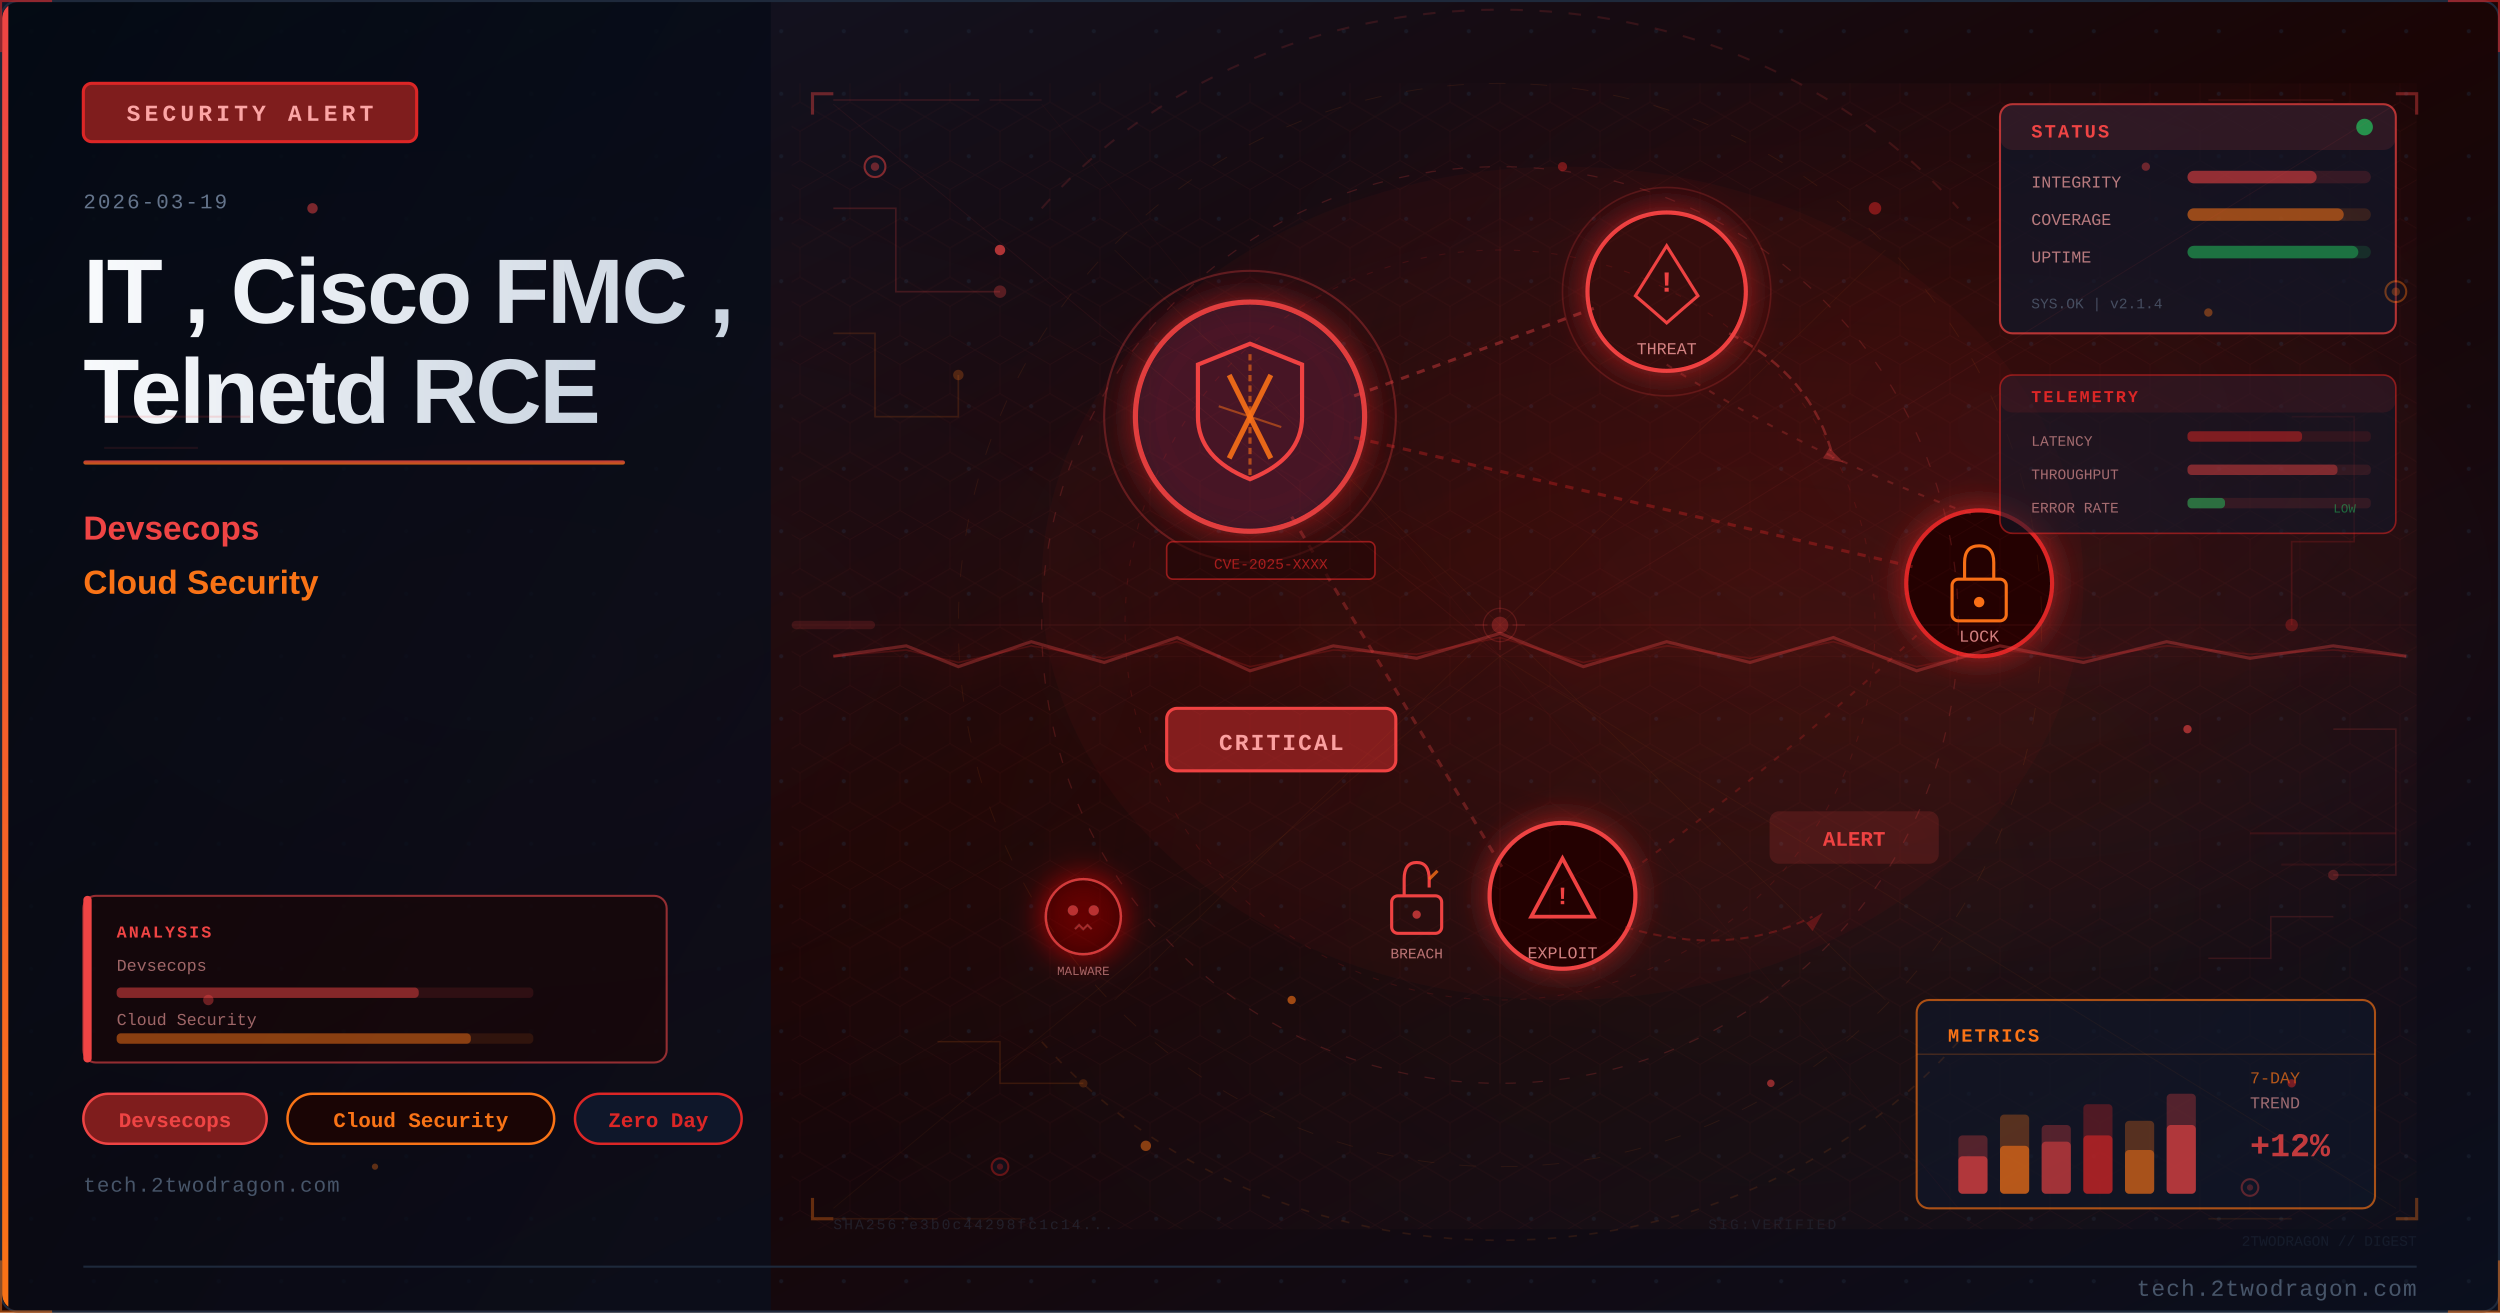
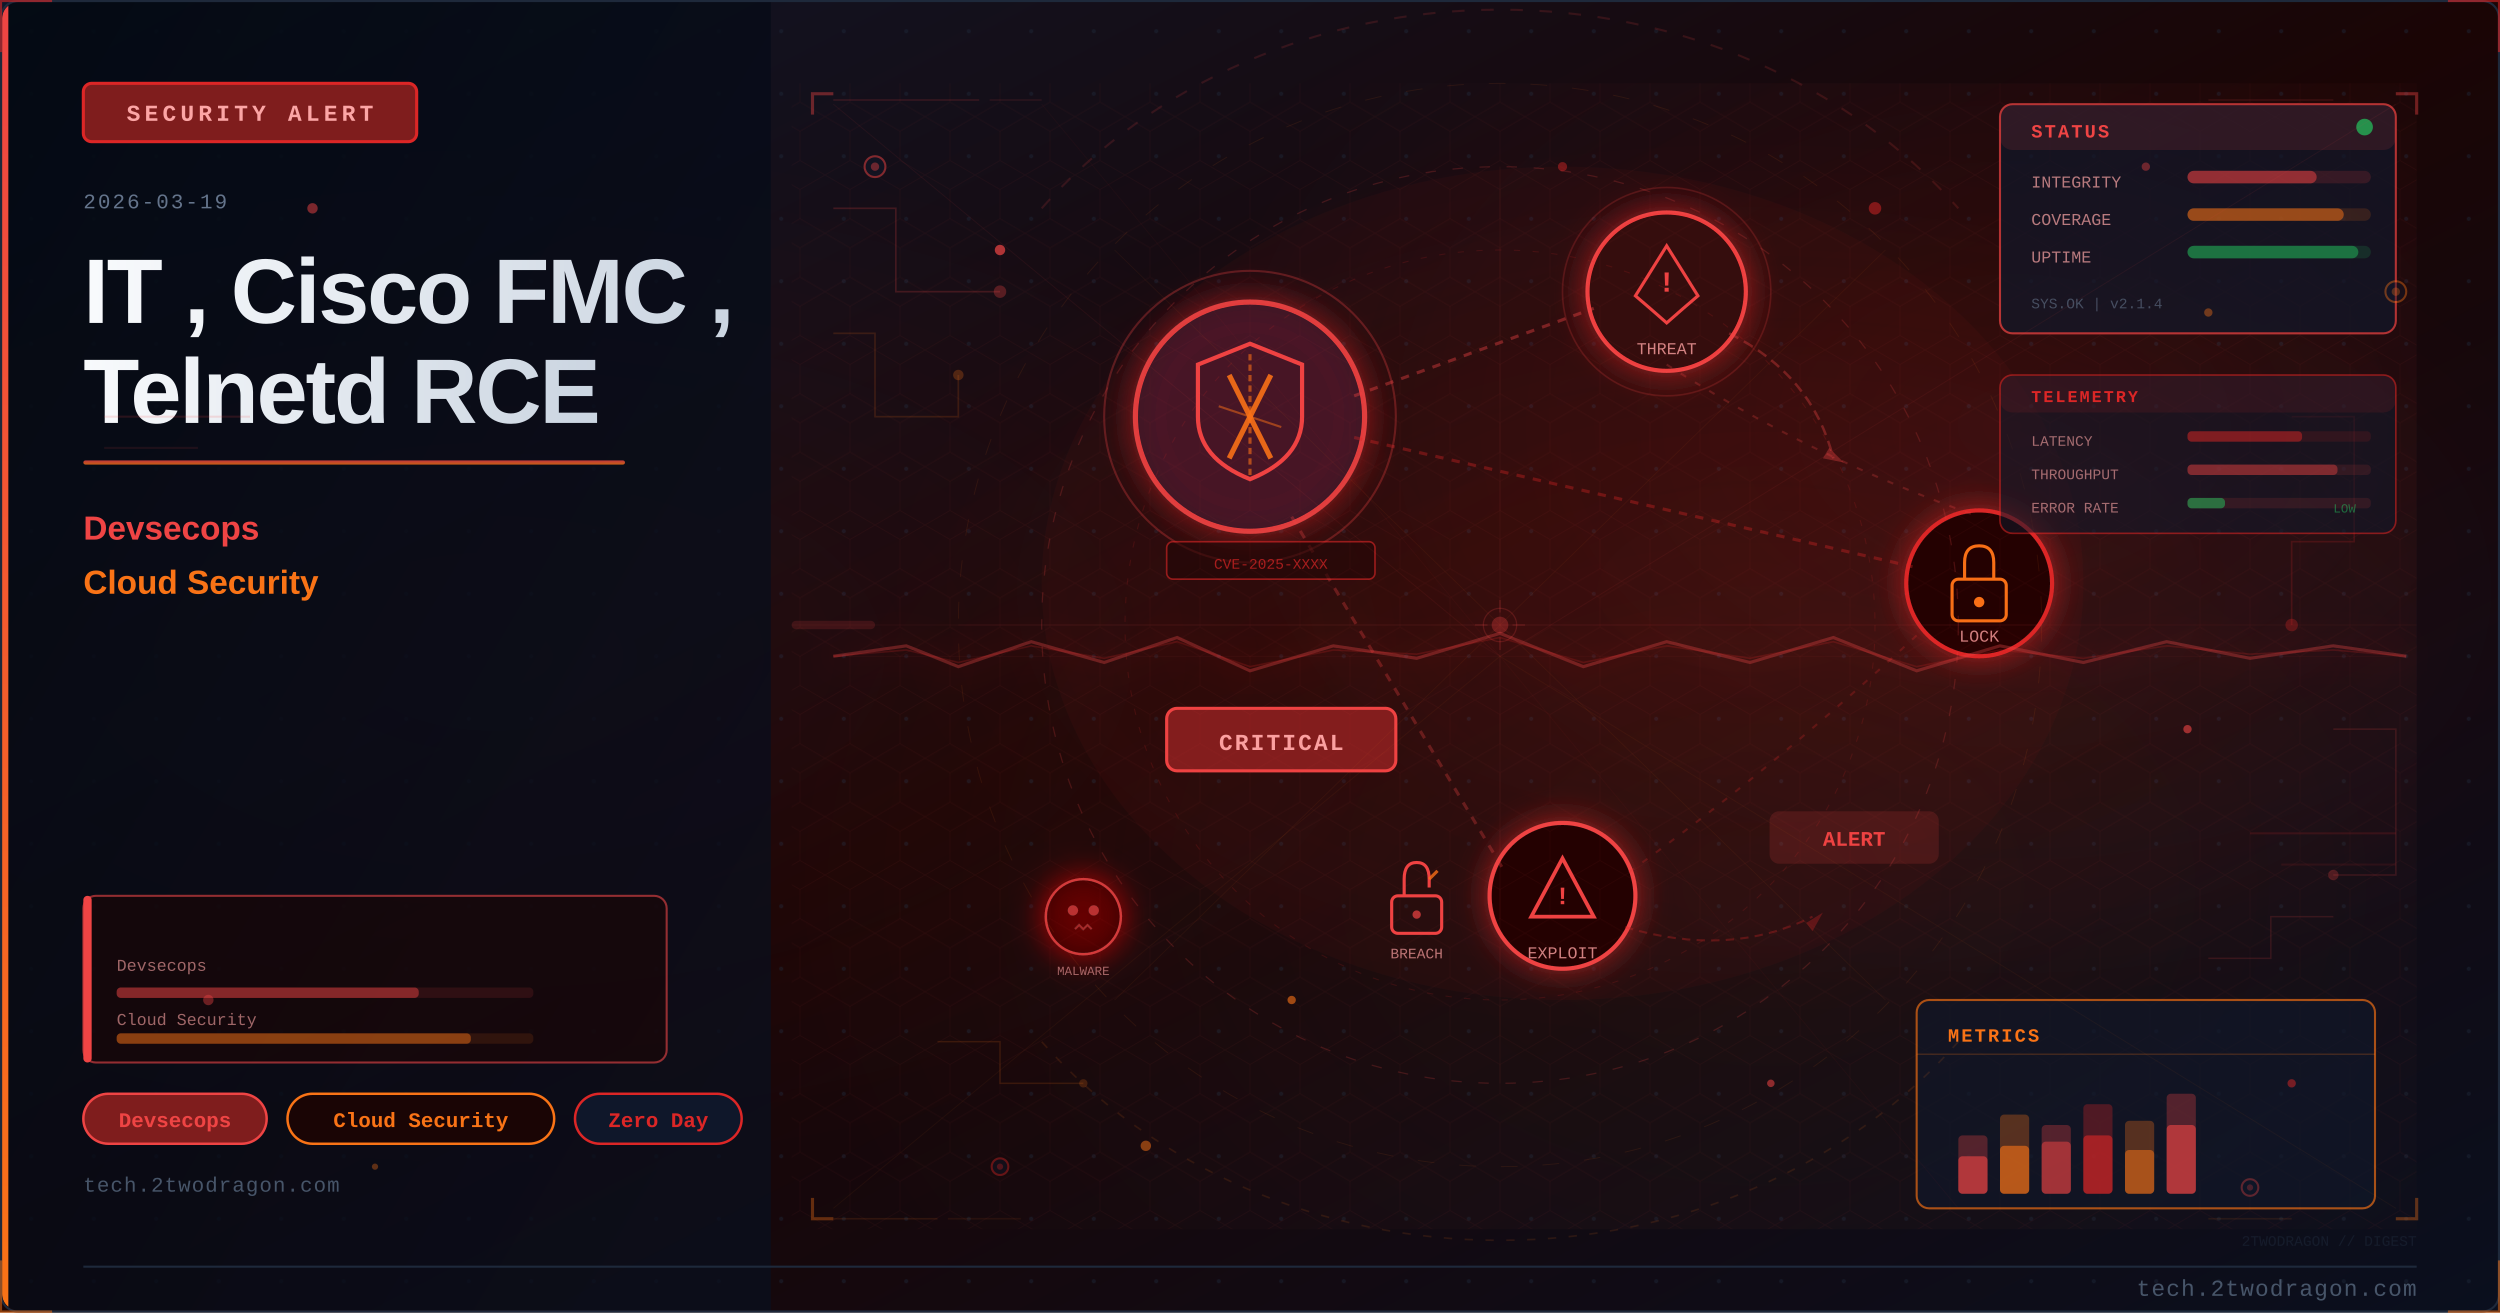
<svg xmlns="http://www.w3.org/2000/svg" viewBox="0 0 1200 630" width="1200" height="630">
  <defs>
    <linearGradient id="uf1e1b3bg" x1="0%" y1="0%" x2="100%" y2="100%">
      <stop offset="0%" style="stop-color:#0f172a" />
      <stop offset="50%" style="stop-color:#1a0505" />
      <stop offset="100%" style="stop-color:#0a0f1e" />
    </linearGradient>
    <linearGradient id="uf1e1b3accent" x1="0%" y1="0%" x2="0%" y2="100%">
      <stop offset="0%" style="stop-color:#ef4444" />
      <stop offset="100%" style="stop-color:#f97316" />
    </linearGradient>
    <linearGradient id="uf1e1b3title" x1="0%" y1="0%" x2="100%" y2="0%">
      <stop offset="0%" style="stop-color:#f8fafc" />
      <stop offset="100%" style="stop-color:#cbd5e1" />
    </linearGradient>
    <linearGradient id="uf1e1b3panel" x1="0%" y1="0%" x2="100%" y2="100%">
      <stop offset="0%" style="stop-color:#020810;stop-opacity:0.85" />
      <stop offset="100%" style="stop-color:#0a0f1e;stop-opacity:0.75" />
    </linearGradient>
    <radialGradient id="uf1e1b3ambientL" cx="20%" cy="50%" r="40%">
      <stop offset="0%" style="stop-color:#ef4444;stop-opacity:0.06" />
      <stop offset="100%" style="stop-color:#ef4444;stop-opacity:0" />
    </radialGradient>
    <radialGradient id="uf1e1b3ambientR" cx="70%" cy="45%" r="35%">
      <stop offset="0%" style="stop-color:#dc2626;stop-opacity:0.08" />
      <stop offset="100%" style="stop-color:#dc2626;stop-opacity:0" />
    </radialGradient>
    <filter id="uf1e1b3glow" x="-100%" y="-100%" width="300%" height="300%">
      <feDropShadow dx="0" dy="0" stdDeviation="8" flood-color="#dc2626" flood-opacity="0.7" />
    </filter>
    <filter id="uf1e1b3blur" x="-50%" y="-50%" width="200%" height="200%">
      <feGaussianBlur stdDeviation="12" />
    </filter>
    <filter id="uf1e1b3textglow" x="-20%" y="-20%" width="140%" height="140%">
      <feDropShadow dx="0" dy="0" stdDeviation="4" flood-color="#ef4444" flood-opacity="0.5" />
    </filter>
    <filter id="uf1e1b3fxGlow" x="-50%" y="-50%" width="200%" height="200%">
      <feGaussianBlur stdDeviation="6" result="b" />
      <feColorMatrix in="b" type="matrix" values="1.2 0.4 0 0 0 0.5 0.6 0 0 0 0 0 0 0 0 0 0 0 0.85 0" result="g" />
      <feMerge>
        <feMergeNode in="g" />
        <feMergeNode in="SourceGraphic" />
      </feMerge>
    </filter>
    <filter id="uf1e1b3fxRed" x="-60%" y="-60%" width="220%" height="220%">
      <feGaussianBlur stdDeviation="8" result="b" />
      <feColorMatrix in="b" type="matrix" values="1.3 0 0 0 0.7 0 0 0 0 0 0 0 0 0 0 0 0 0 0.95 0" result="g" />
      <feMerge>
        <feMergeNode in="g" />
        <feMergeNode in="SourceGraphic" />
      </feMerge>
    </filter>
    <radialGradient id="uf1e1b3sceneGlow1" cx="75%" cy="30%" r="50%">
      <stop offset="0%" stop-color="#ef4444" stop-opacity="0.15" />
      <stop offset="100%" stop-color="#ef4444" stop-opacity="0" />
    </radialGradient>
    <radialGradient id="uf1e1b3sceneGlow2" cx="60%" cy="70%" r="60%">
      <stop offset="0%" stop-color="#f97316" stop-opacity="0.10" />
      <stop offset="100%" stop-color="#f97316" stop-opacity="0" />
    </radialGradient>
    <pattern id="uf1e1b3dots" x="0" y="0" width="30" height="30" patternUnits="userSpaceOnUse">
      <circle cx="15" cy="15" r="1" fill="#1e293b" opacity="0.7" />
    </pattern>
    <clipPath id="uf1e1b3clip">
      <rect x="1" y="1" width="1198" height="628" rx="8" ry="8" />
    </clipPath>
    <style>
      @keyframes uf1e1b3floatUp { 0%{transform:translateY(0);opacity:0.9} 85%{opacity:0.5} 100%{transform:translateY(-80px);opacity:0} }
      @keyframes uf1e1b3pulse { 0%,100%{opacity:0.5} 50%{opacity:1} }
      @keyframes uf1e1b3crackFx { 0%,100%{stroke-opacity:0.6} 50%{stroke-opacity:1} }
      @keyframes uf1e1b3glimmer { 0%{opacity:0.3} 50%{opacity:0.85} 100%{opacity:0.3} }
      @keyframes uf1e1b3dash { to{stroke-dashoffset:-20} }
      @keyframes uf1e1b3rotSpin { from{transform:rotate(0deg)} to{transform:rotate(360deg)} }
      .uf1e1b3fa { animation: uf1e1b3floatUp 3.2s ease-in infinite; }
      .uf1e1b3fb { animation: uf1e1b3floatUp 3.8s ease-in infinite; animation-delay:0.9s; }
      .uf1e1b3fc { animation: uf1e1b3floatUp 2.9s ease-in infinite; animation-delay:1.7s; }
      .uf1e1b3crack { animation: uf1e1b3crackFx 1.9s ease-in-out infinite; }
      .uf1e1b3blink { animation: uf1e1b3pulse 2.2s ease-in-out infinite; }
    </style>
  </defs>
  <rect width="1200" height="630" fill="url(#uf1e1b3bg)" />
  <g clip-path="url(#uf1e1b3clip)">
    <rect width="1200" height="630" fill="url(#uf1e1b3dots)" opacity="0.6" />
    <rect width="1200" height="630" fill="url(#uf1e1b3ambientL)" />
    <rect width="1200" height="630" fill="url(#uf1e1b3ambientR)" />
    <rect x="0" y="0" width="370" height="630" fill="url(#uf1e1b3panel)" />
    <rect x="0" y="0" width="4" height="630" fill="url(#uf1e1b3accent)" />
    <rect x="40" y="40" width="160" height="28" rx="4" fill="#7f1d1d" stroke="#dc2626" stroke-width="1.5" />
    <text x="120" y="58" font-family="Courier New, monospace" font-size="11" fill="#fca5a5" text-anchor="middle" letter-spacing="2" font-weight="bold">SECURITY ALERT</text>
    <text x="40" y="100" font-family="Courier New, monospace" font-size="10" fill="#64748b" letter-spacing="1">2026-03-19</text>
    <text x="40" y="155" font-family="Segoe UI, Arial, sans-serif" font-size="44" fill="url(#uf1e1b3title)" font-weight="700" letter-spacing="-1">IT , Cisco FMC ,</text>
    <text x="40" y="203" font-family="Segoe UI, Arial, sans-serif" font-size="44" fill="url(#uf1e1b3title)" font-weight="700" letter-spacing="-1">Telnetd RCE</text>
    <rect x="40" y="221" width="260" height="2" rx="1" fill="url(#uf1e1b3accent)" opacity="0.8" />
    <text x="40" y="259" font-family="Segoe UI, Arial, sans-serif" font-size="16" fill="#ef4444" font-weight="600">Devsecops</text>
    <text x="40" y="285" font-family="Segoe UI, Arial, sans-serif" font-size="16" fill="#f97316" font-weight="600">Cloud Security</text>
    <rect x="40" y="525" width="88" height="24" rx="12" fill="#7f1d1d" stroke="#ef4444" stroke-width="1.2" />
    <text x="84" y="541" font-family="Courier New, monospace" font-size="10" fill="#ef4444" text-anchor="middle" font-weight="bold">Devsecops</text>
    <rect x="138" y="525" width="128" height="24" rx="12" fill="#1a0505" stroke="#f97316" stroke-width="1.2" />
    <text x="202" y="541" font-family="Courier New, monospace" font-size="10" fill="#f97316" text-anchor="middle" font-weight="bold">Cloud Security</text>
    <rect x="276" y="525" width="80" height="24" rx="12" fill="#0f172a" stroke="#dc2626" stroke-width="1.2" />
    <text x="316" y="541" font-family="Courier New, monospace" font-size="10" fill="#dc2626" text-anchor="middle" font-weight="bold">Zero Day</text>
    <text x="40" y="572" font-family="Courier New, monospace" font-size="10" fill="#475569" letter-spacing="0.5">tech.2twodragon.com</text>
    <rect x="380" y="40" width="780" height="550" fill="url(#uf1e1b3sceneGlow1)" opacity="0.6" />
    <rect x="380" y="40" width="780" height="550" fill="url(#uf1e1b3sceneGlow2)" opacity="0.5" />
    <g filter="url(#uf1e1b3glow)">
      <circle cx="600" cy="200" r="55" fill="#0f172a" stroke="#ef4444" stroke-width="2.5" opacity="0.9" />
      <circle cx="600" cy="200" r="55" fill="#dc2626" opacity="0.08" />
    </g>
    <path d="M600 165 L625 175 L625 200 Q625 220 600 230 Q575 220 575 200 L575 175 Z" fill="none" stroke="#ef4444" stroke-width="2" />
    <line x1="590" y1="180" x2="610" y2="220" stroke="#f97316" stroke-width="2.5" opacity="0.9" />
    <line x1="610" y1="180" x2="590" y2="220" stroke="#f97316" stroke-width="2.5" opacity="0.9" />
    <g filter="url(#uf1e1b3glow)">
      <circle cx="800" cy="140" r="38" fill="#1a0505" stroke="#ef4444" stroke-width="2" />
      <circle cx="800" cy="140" r="38" fill="#dc2626" opacity="0.1" />
    </g>
    <polygon points="800,118 815,142 808,148 800,155 792,148 785,142" fill="none" stroke="#ef4444" stroke-width="1.5" />
    <text x="800" y="140" font-family="Courier New, monospace" font-size="14" fill="#ef4444" text-anchor="middle" font-weight="bold">!</text>
    <text x="800" y="170" font-family="Courier New, monospace" font-size="8" fill="#fca5a5" text-anchor="middle" opacity="0.8">THREAT</text>
    <g filter="url(#uf1e1b3glow)">
      <circle cx="950" cy="280" r="35" fill="#1a0505" stroke="#dc2626" stroke-width="2" />
    </g>
    <rect x="937" y="278" width="26" height="20" rx="3" fill="none" stroke="#f97316" stroke-width="1.5" />
    <path d="M943 278 L943 270 Q943 262 950 262 Q957 262 957 270 L957 278" fill="none" stroke="#f97316" stroke-width="1.5" />
    <circle cx="950" cy="289" r="2.5" fill="#f97316" />
    <text x="950" y="308" font-family="Courier New, monospace" font-size="8" fill="#fca5a5" text-anchor="middle" opacity="0.8">LOCK</text>
    <g filter="url(#uf1e1b3glow)">
      <circle cx="750" cy="430" r="35" fill="#1a0505" stroke="#ef4444" stroke-width="2" />
    </g>
    <polygon points="750,412 765,440 735,440" fill="none" stroke="#ef4444" stroke-width="1.8" />
    <text x="750" y="434" font-family="Courier New, monospace" font-size="12" fill="#ef4444" text-anchor="middle" font-weight="bold">!</text>
    <text x="750" y="460" font-family="Courier New, monospace" font-size="8" fill="#fca5a5" text-anchor="middle" opacity="0.8">EXPLOIT</text>
    <line x1="650" y1="190" x2="765" y2="148" stroke="#ef4444" stroke-width="1.5" opacity="0.4" stroke-dasharray="4 4" style="animation: uf1e1b3dash 2s linear infinite" />
    <line x1="650" y1="210" x2="918" y2="272" stroke="#dc2626" stroke-width="1.5" opacity="0.35" stroke-dasharray="4 4" />
    <line x1="620" y1="248" x2="722" y2="418" stroke="#ef4444" stroke-width="1.5" opacity="0.3" stroke-dasharray="4 4" />
    <path d="M 800 175 Q 870 220 950 248" fill="none" stroke="#ef4444" stroke-width="1" opacity="0.25" stroke-dasharray="3 5" />
    <path d="M 920 305 Q 850 370 780 420" fill="none" stroke="#dc2626" stroke-width="1" opacity="0.25" stroke-dasharray="3 5" />
    <rect x="560" y="340" width="110" height="30" rx="5" fill="#7f1d1d" stroke="#ef4444" stroke-width="1.5" />
    <text x="615" y="360" font-family="Courier New, monospace" font-size="11" fill="#fca5a5" text-anchor="middle" font-weight="bold" letter-spacing="1">CRITICAL</text>
    <circle cx="600" cy="200" r="70" fill="none" stroke="#ef4444" stroke-width="1" opacity="0.3" style="animation: uf1e1b3pulse 3s ease-in-out infinite" />
    <circle cx="800" cy="140" r="50" fill="none" stroke="#ef4444" stroke-width="0.8" opacity="0.2" style="animation: uf1e1b3pulse 4s ease-in-out infinite" />
    <path d="M600 170 L600 230" stroke="#f97316" stroke-width="1.5" opacity="0.6" stroke-dasharray="3 2" />
    <path d="M585 195 L615 205" stroke="#f97316" stroke-width="1" opacity="0.5" />
    <g transform="translate(680,430)">
      <rect x="-12" y="0" width="24" height="18" rx="3" fill="none" stroke="#ef4444" stroke-width="1.5" />
      <path d="M-6 0 L-6 -8 Q-6 -16 0 -16 Q6 -16 6 -8 L6 -4" fill="none" stroke="#ef4444" stroke-width="1.5" />
      <line x1="6" y1="-8" x2="10" y2="-12" stroke="#f97316" stroke-width="1.5" opacity="0.8" />
      <circle cx="0" cy="9" r="2" fill="#ef4444" opacity="0.7" />
    </g>
    <text x="680" y="460" font-family="Courier New, monospace" font-size="7" fill="#fca5a5" text-anchor="middle" opacity="0.7">BREACH</text>
    <path d="M 830 160 Q 870 180 880 220" fill="none" stroke="#ef4444" stroke-width="1.2" opacity="0.35" stroke-dasharray="5 3" style="animation: uf1e1b3dash 2.5s linear infinite" />
    <polygon points="878,215 885,222 875,220" fill="#ef4444" opacity="0.35" />
    <path d="M 780 445 Q 830 460 870 440" fill="none" stroke="#dc2626" stroke-width="1" opacity="0.3" stroke-dasharray="4 3" />
    <polygon points="867,443 875,438 870,447" fill="#dc2626" opacity="0.3" />
    <g transform="translate(520,440)" filter="url(#uf1e1b3fxRed)">
      <circle cx="0" cy="0" r="18" fill="#1a0505" stroke="#ef4444" stroke-width="1.2" opacity="0.8" />
      <circle cx="-5" cy="-3" r="2.5" fill="#ef4444" opacity="0.7" />
      <circle cx="5" cy="-3" r="2.5" fill="#ef4444" opacity="0.7" />
      <path d="M-4 6 L-2 4 L0 6 L2 4 L4 6" fill="none" stroke="#ef4444" stroke-width="1" opacity="0.6" />
    </g>
    <text x="520" y="468" font-family="Courier New, monospace" font-size="6" fill="#fca5a5" text-anchor="middle" opacity="0.6">MALWARE</text>
    <rect x="850" y="390" width="80" height="24" rx="4" fill="#ef4444" opacity="0.15" stroke="#ef4444" stroke-width="1.2" />
    <text x="890" y="406" font-family="Courier New, monospace" font-size="10" fill="#ef4444" text-anchor="middle" font-weight="bold" class="uf1e1b3blink">ALERT</text>
    <rect x="560" y="260" width="100" height="18" rx="3" fill="#1a0505" stroke="#dc2626" stroke-width="0.8" opacity="0.6" />
    <text x="610" y="273" font-family="Courier New, monospace" font-size="7" fill="#dc2626" text-anchor="middle" opacity="0.7">CVE-2025-XXXX</text>
    <ellipse cx="750" cy="280" rx="250" ry="200" fill="#dc2626" opacity="0.04" />
    <defs>
      <pattern id="uf1e1b3hex" x="0" y="0" width="24" height="28" patternUnits="userSpaceOnUse">
        <polygon points="12,0 24,7 24,21 12,28 0,21 0,7" fill="none" stroke="#ef4444" stroke-width="0.4" opacity="0.15" />
      </pattern>
    </defs>
    <rect x="380" y="40" width="780" height="550" fill="url(#uf1e1b3hex)" opacity="0.35" />
    <circle cx="720" cy="300" r="220" fill="none" stroke="#ef4444" stroke-width="0.6" stroke-dasharray="5 8" opacity="0.2" />
    <circle cx="720" cy="300" r="180" fill="none" stroke="#dc2626" stroke-width="0.5" stroke-dasharray="3 6" opacity="0.15" />
    <circle cx="720" cy="300" r="260" fill="none" stroke="#f97316" stroke-width="0.4" stroke-dasharray="8 12" opacity="0.1" />
    <line x1="720" y1="80" x2="720" y2="520" stroke="#ef4444" stroke-width="0.3" opacity="0.1" />
    <line x1="460" y1="300" x2="980" y2="300" stroke="#ef4444" stroke-width="0.3" opacity="0.1" />
    <line x1="535" y1="120" x2="905" y2="480" stroke="#f97316" stroke-width="0.3" opacity="0.08" />
    <line x1="905" y1="120" x2="535" y2="480" stroke="#f97316" stroke-width="0.3" opacity="0.08" />
    <rect x="960" y="50" width="190" height="110" rx="6" fill="#0f172a" stroke="#ef4444" stroke-width="1" opacity="0.7" />
    <rect x="960" y="50" width="190" height="22" rx="6" fill="#ef4444" opacity="0.12" />
    <text x="975" y="66" font-family="Courier New, monospace" font-size="9" fill="#ef4444" font-weight="bold" letter-spacing="1">STATUS</text>
    <circle cx="1135" cy="61" r="4" fill="#22c55e" opacity="0.7" style="animation: uf1e1b3pulse 2s ease-in-out infinite" />
    <text x="975" y="90" font-family="Courier New, monospace" font-size="8" fill="#fca5a5" opacity="0.7">INTEGRITY</text>
    <rect x="1050" y="82" width="88" height="6" rx="3" fill="#ef4444" opacity="0.15" />
    <rect x="1050" y="82" width="62" height="6" rx="3" fill="#ef4444" opacity="0.5" />
    <text x="975" y="108" font-family="Courier New, monospace" font-size="8" fill="#fca5a5" opacity="0.7">COVERAGE</text>
    <rect x="1050" y="100" width="88" height="6" rx="3" fill="#f97316" opacity="0.15" />
    <rect x="1050" y="100" width="75" height="6" rx="3" fill="#f97316" opacity="0.5" />
    <text x="975" y="126" font-family="Courier New, monospace" font-size="8" fill="#fca5a5" opacity="0.7">UPTIME</text>
    <rect x="1050" y="118" width="88" height="6" rx="3" fill="#22c55e" opacity="0.15" />
    <rect x="1050" y="118" width="82" height="6" rx="3" fill="#22c55e" opacity="0.45" />
    <text x="975" y="148" font-family="Courier New, monospace" font-size="7" fill="#64748b" opacity="0.6">SYS.OK | v2.1.4</text>
    <rect x="920" y="480" width="220" height="100" rx="6" fill="#0f172a" stroke="#f97316" stroke-width="1" opacity="0.65" />
    <text x="935" y="500" font-family="Courier New, monospace" font-size="9" fill="#f97316" font-weight="bold" letter-spacing="1">METRICS</text>
    <line x1="920" y1="506" x2="1140" y2="506" stroke="#f97316" stroke-width="0.5" opacity="0.3" />
    <rect x="940" y="545" width="14" height="28" rx="2" fill="#ef4444" opacity="0.3" />
    <rect x="940" y="555" width="14" height="18" rx="2" fill="#ef4444" opacity="0.6" />
    <rect x="960" y="535" width="14" height="38" rx="2" fill="#f97316" opacity="0.3" />
    <rect x="960" y="550" width="14" height="23" rx="2" fill="#f97316" opacity="0.6" />
    <rect x="980" y="540" width="14" height="33" rx="2" fill="#ef4444" opacity="0.3" />
    <rect x="980" y="548" width="14" height="25" rx="2" fill="#ef4444" opacity="0.5" />
    <rect x="1000" y="530" width="14" height="43" rx="2" fill="#dc2626" opacity="0.3" />
    <rect x="1000" y="545" width="14" height="28" rx="2" fill="#dc2626" opacity="0.6" />
    <rect x="1020" y="538" width="14" height="35" rx="2" fill="#f97316" opacity="0.3" />
    <rect x="1020" y="552" width="14" height="21" rx="2" fill="#f97316" opacity="0.5" />
    <rect x="1040" y="525" width="14" height="48" rx="2" fill="#ef4444" opacity="0.3" />
    <rect x="1040" y="540" width="14" height="33" rx="2" fill="#ef4444" opacity="0.6" style="animation: uf1e1b3glimmer 3s ease-in-out infinite" />
-     <text x="1080" y="520" font-family="Courier New, monospace" font-size="8" fill="#f97316" opacity="0.7">7-DAY</text>
-     <text x="1080" y="532" font-family="Courier New, monospace" font-size="8" fill="#fca5a5" opacity="0.6">TREND</text>
-     <text x="1080" y="555" font-family="Courier New, monospace" font-size="16" fill="#ef4444" font-weight="bold" opacity="0.8">+12%</text>
    <polyline points="400,100 430,100 430,140 480,140" fill="none" stroke="#ef4444" stroke-width="0.8" opacity="0.2" />
    <circle cx="480" cy="140" r="3" fill="#ef4444" opacity="0.3" />
    <polyline points="400,160 420,160 420,200 460,200 460,180" fill="none" stroke="#f97316" stroke-width="0.8" opacity="0.15" />
    <circle cx="460" cy="180" r="2.5" fill="#f97316" opacity="0.25" />
    <polyline points="1100,200 1130,200 1130,260 1100,260 1100,300" fill="none" stroke="#dc2626" stroke-width="0.8" opacity="0.18" />
    <circle cx="1100" cy="300" r="3" fill="#dc2626" opacity="0.3" />
    <polyline points="1120,350 1150,350 1150,420 1120,420" fill="none" stroke="#ef4444" stroke-width="0.8" opacity="0.15" />
    <circle cx="1120" cy="420" r="2.5" fill="#ef4444" opacity="0.25" />
    <polyline points="450,500 480,500 480,520 520,520" fill="none" stroke="#f97316" stroke-width="0.7" opacity="0.15" />
    <circle cx="520" cy="520" r="2" fill="#f97316" opacity="0.2" />
    <polyline points="1060,460 1090,460 1090,440 1120,440" fill="none" stroke="#ef4444" stroke-width="0.7" opacity="0.15" />
    <rect x="40" y="430" width="280" height="80" rx="6" fill="#1a0505" stroke="#ef4444" stroke-width="1" opacity="0.6" />
    <rect x="40" y="430" width="4" height="80" rx="2" fill="#ef4444" />
-     <text x="56" y="450" font-family="Courier New, monospace" font-size="8" fill="#ef4444" font-weight="bold" letter-spacing="1">ANALYSIS</text>
    <text x="56" y="466" font-family="Courier New, monospace" font-size="8" fill="#fca5a5" opacity="0.6">Devsecops</text>
    <rect x="56" y="474" width="200" height="5" rx="2" fill="#ef4444" opacity="0.12" />
    <rect x="56" y="474" width="145" height="5" rx="2" fill="#ef4444" opacity="0.45" />
    <text x="56" y="492" font-family="Courier New, monospace" font-size="8" fill="#fca5a5" opacity="0.6">Cloud Security</text>
    <rect x="56" y="496" width="200" height="5" rx="2" fill="#f97316" opacity="0.12" />
    <rect x="56" y="496" width="170" height="5" rx="2" fill="#f97316" opacity="0.45" />
    <circle cx="420" cy="80" r="5" fill="#0f172a" stroke="#ef4444" stroke-width="1" opacity="0.5" />
    <circle cx="420" cy="80" r="2" fill="#ef4444" opacity="0.4" />
    <circle cx="1150" cy="140" r="5" fill="#0f172a" stroke="#f97316" stroke-width="1" opacity="0.4" />
    <circle cx="1150" cy="140" r="2" fill="#f97316" opacity="0.3" />
    <circle cx="480" cy="560" r="4" fill="#0f172a" stroke="#dc2626" stroke-width="1" opacity="0.4" />
    <circle cx="480" cy="560" r="1.5" fill="#dc2626" opacity="0.3" />
    <circle cx="1080" cy="570" r="4" fill="#0f172a" stroke="#ef4444" stroke-width="1" opacity="0.35" />
    <circle cx="1080" cy="570" r="1.5" fill="#ef4444" opacity="0.25" />
-     <text x="400" y="590" font-family="Courier New, monospace" font-size="7" fill="#334155" opacity="0.4" letter-spacing="1">SHA256:e3b0c44298fc1c14...</text>
-     <text x="820" y="590" font-family="Courier New, monospace" font-size="7" fill="#334155" opacity="0.3" letter-spacing="1">SIG:VERIFIED</text>
    <line x1="380" y1="300" x2="1160" y2="300" stroke="#ef4444" stroke-width="0.5" opacity="0.06" />
    <rect x="380" y="298" width="40" height="4" rx="2" fill="#ef4444" opacity="0.15">
      <animate attributeName="x" values="380;1120;380" dur="8s" repeatCount="indefinite" />
      <animate attributeName="opacity" values="0.15;0.3;0.15" dur="8s" repeatCount="indefinite" />
    </rect>
    <path d="M 500 100 A 280 250 0 0 1 940 100" fill="none" stroke="#ef4444" stroke-width="1" stroke-dasharray="6 8" opacity="0.15" style="animation: uf1e1b3dash 4s linear infinite" />
    <path d="M 940 500 A 280 250 0 0 1 500 500" fill="none" stroke="#f97316" stroke-width="0.8" stroke-dasharray="4 6" opacity="0.12" style="animation: uf1e1b3dash 5s linear infinite" />
    <polyline points="390,55 390,45 400,45" fill="none" stroke="#ef4444" stroke-width="1.5" opacity="0.4" />
    <polyline points="1150,45 1160,45 1160,55" fill="none" stroke="#ef4444" stroke-width="1.5" opacity="0.4" />
    <polyline points="390,575 390,585 400,585" fill="none" stroke="#f97316" stroke-width="1.5" opacity="0.35" />
    <polyline points="1150,585 1160,585 1160,575" fill="none" stroke="#f97316" stroke-width="1.5" opacity="0.35" />
    <circle cx="720" cy="300" r="8" fill="none" stroke="#ef4444" stroke-width="0.6" opacity="0.2" />
    <line x1="720" y1="288" x2="720" y2="294" stroke="#ef4444" stroke-width="0.6" opacity="0.2" />
    <line x1="720" y1="306" x2="720" y2="312" stroke="#ef4444" stroke-width="0.6" opacity="0.2" />
    <line x1="708" y1="300" x2="714" y2="300" stroke="#ef4444" stroke-width="0.6" opacity="0.2" />
    <line x1="726" y1="300" x2="732" y2="300" stroke="#ef4444" stroke-width="0.6" opacity="0.2" />
    <line x1="400" y1="48" x2="470" y2="48" stroke="#ef4444" stroke-width="0.8" opacity="0.15" />
    <line x1="475" y1="48" x2="500" y2="48" stroke="#ef4444" stroke-width="0.8" opacity="0.1" />
    <line x1="400" y1="585" x2="450" y2="585" stroke="#f97316" stroke-width="0.8" opacity="0.12" />
    <line x1="455" y1="585" x2="490" y2="585" stroke="#f97316" stroke-width="0.8" opacity="0.08" />
    <line x1="1060" y1="48" x2="1120" y2="48" stroke="#ef4444" stroke-width="0.8" opacity="0.12" />
    <line x1="1060" y1="585" x2="1100" y2="585" stroke="#f97316" stroke-width="0.8" opacity="0.1" />
    <circle cx="720" cy="300" r="4" fill="#ef4444" opacity="0.3">
      <animate attributeName="r" values="4;8;4" dur="3s" repeatCount="indefinite" />
      <animate attributeName="opacity" values="0.3;0.1;0.3" dur="3s" repeatCount="indefinite" />
    </circle>
    <line x1="720" y1="315" x2="400" y2="50" stroke="#ef4444" stroke-width="0.4" opacity="0.08" />
    <line x1="720" y1="315" x2="1150" y2="50" stroke="#ef4444" stroke-width="0.4" opacity="0.08" />
    <line x1="720" y1="315" x2="400" y2="580" stroke="#f97316" stroke-width="0.4" opacity="0.06" />
    <line x1="720" y1="315" x2="1150" y2="580" stroke="#f97316" stroke-width="0.4" opacity="0.06" />
    <line x1="720" y1="315" x2="400" y2="315" stroke="#ef4444" stroke-width="0.3" opacity="0.07" />
    <line x1="720" y1="315" x2="1150" y2="315" stroke="#ef4444" stroke-width="0.3" opacity="0.07" />
    <line x1="720" y1="315" x2="500" y2="50" stroke="#dc2626" stroke-width="0.3" opacity="0.06" />
    <line x1="720" y1="315" x2="940" y2="580" stroke="#dc2626" stroke-width="0.3" opacity="0.06" />
    <polyline points="400,315 435,310 460,320 495,308 530,318 565,306 600,322 640,310 680,316 720,304 760,320 800,308 840,318 880,306 920,322 960,310 1000,318 1040,308 1080,316 1120,310 1155,315" fill="none" stroke="#ef4444" stroke-width="1.5" opacity="0.35" filter="url(#uf1e1b3fxRed)" class="uf1e1b3crack" />
    <polyline points="400,315 435,312 460,318 495,310 530,316 565,308 600,320 640,312 680,314 720,306 760,318 800,310 840,316 880,308 920,320 960,312 1000,316 1040,310 1080,314 1120,312 1155,315" fill="none" stroke="#dc2626" stroke-width="0.8" opacity="0.2" />
    <circle cx="480" cy="120" r="2.5" fill="#ef4444" opacity="0.7" class="uf1e1b3fa" />
    <circle cx="620" cy="480" r="2" fill="#f97316" opacity="0.6" class="uf1e1b3fb" />
    <circle cx="900" cy="100" r="3" fill="#dc2626" opacity="0.5" class="uf1e1b3fc" />
    <circle cx="1050" cy="350" r="2" fill="#ef4444" opacity="0.6" class="uf1e1b3fa" />
    <circle cx="550" cy="550" r="2.5" fill="#f97316" opacity="0.5" class="uf1e1b3fb" />
    <circle cx="850" cy="520" r="1.8" fill="#ef4444" opacity="0.55" class="uf1e1b3fc" />
    <circle cx="750" cy="80" r="2.2" fill="#dc2626" opacity="0.45" class="uf1e1b3fa" />
    <rect x="960" y="180" width="190" height="76" rx="6" fill="#0f172a" stroke="#dc2626" stroke-width="0.8" opacity="0.55" />
    <rect x="960" y="180" width="190" height="18" rx="6" fill="#dc2626" opacity="0.10" />
    <text x="975" y="193" font-family="Courier New, monospace" font-size="8" fill="#dc2626" font-weight="bold" letter-spacing="1">TELEMETRY</text>
    <text x="975" y="214" font-family="Courier New, monospace" font-size="7" fill="#fca5a5" opacity="0.6">LATENCY</text>
    <rect x="1050" y="207" width="88" height="5" rx="2" fill="#dc2626" opacity="0.12" />
    <rect x="1050" y="207" width="55" height="5" rx="2" fill="#dc2626" opacity="0.45" />
    <text x="975" y="230" font-family="Courier New, monospace" font-size="7" fill="#fca5a5" opacity="0.6">THROUGHPUT</text>
    <rect x="1050" y="223" width="88" height="5" rx="2" fill="#ef4444" opacity="0.12" />
    <rect x="1050" y="223" width="72" height="5" rx="2" fill="#ef4444" opacity="0.4" />
    <text x="975" y="246" font-family="Courier New, monospace" font-size="7" fill="#fca5a5" opacity="0.6">ERROR RATE</text>
    <rect x="1050" y="239" width="88" height="5" rx="2" fill="#ef4444" opacity="0.12" />
    <rect x="1050" y="239" width="18" height="5" rx="2" fill="#22c55e" opacity="0.5" />
    <text x="1120" y="246" font-family="Courier New, monospace" font-size="6" fill="#22c55e" opacity="0.5">LOW</text>
    <text x="1160" y="598" font-family="Courier New, monospace" font-size="7" fill="#1e293b" text-anchor="end" opacity="0.5">2TWODRAGON // DIGEST</text>
    <circle cx="150" cy="100" r="2.5" fill="#ef4444" opacity="0.5">
      <animate attributeName="opacity" values="0.5;0.15;0.5" dur="3.0s" repeatCount="indefinite" />
    </circle>
    <circle cx="1060" cy="150" r="2.0" fill="#f97316" opacity="0.4">
      <animate attributeName="opacity" values="0.4;0.12;0.4" dur="2.8s" repeatCount="indefinite" />
    </circle>
    <circle cx="100" cy="480" r="2.5" fill="#ef4444" opacity="0.4">
      <animate attributeName="opacity" values="0.4;0.12;0.4" dur="3.5s" repeatCount="indefinite" />
    </circle>
    <circle cx="1100" cy="520" r="2.0" fill="#dc2626" opacity="0.5">
      <animate attributeName="opacity" values="0.5;0.15;0.5" dur="4.0s" repeatCount="indefinite" />
    </circle>
    <circle cx="180" cy="560" r="1.5" fill="#f97316" opacity="0.35">
      <animate attributeName="opacity" values="0.35;0.10;0.35" dur="3.2s" repeatCount="indefinite" />
    </circle>
    <circle cx="1030" cy="80" r="2.0" fill="#ef4444" opacity="0.4">
      <animate attributeName="opacity" values="0.4;0.12;0.4" dur="2.5s" repeatCount="indefinite" />
    </circle>
    <line x1="50" y1="200" x2="120" y2="200" stroke="#ef4444" stroke-width="1" opacity="0.15" />
    <line x1="50" y1="215" x2="95" y2="215" stroke="#ef4444" stroke-width="1" opacity="0.1" />
    <line x1="1080" y1="400" x2="1150" y2="400" stroke="#dc2626" stroke-width="1" opacity="0.15" />
    <line x1="1095" y1="415" x2="1150" y2="415" stroke="#dc2626" stroke-width="1" opacity="0.1" />
    <rect width="1200" height="2" x="0" y="0" fill="#ef4444" opacity="0">
      <animate attributeName="y" values="-2;632" dur="6s" repeatCount="indefinite" />
      <animate attributeName="opacity" values="0;0.03;0.03;0" dur="6s" repeatCount="indefinite" keyTimes="0;0.1;0.9;1" />
    </rect>
  </g>
  <line x1="40" y1="608" x2="1160" y2="608" stroke="#1e293b" stroke-width="1" />
  <text x="1160" y="622" font-family="Courier New, monospace" font-size="11" fill="#475569" text-anchor="end" letter-spacing="0.5">tech.2twodragon.com</text>
  <rect x="0.5" y="0.5" width="1199" height="629" rx="8" ry="8" fill="none" stroke="#1e293b" stroke-width="1" />
  <polyline points="0,25 0,0 25,0" fill="none" stroke="#dc2626" stroke-width="2" opacity="0.6" />
  <polyline points="1175,0 1200,0 1200,25" fill="none" stroke="#dc2626" stroke-width="2" opacity="0.6" />
  <polyline points="0,605 0,630 25,630" fill="none" stroke="#f97316" stroke-width="2" opacity="0.5" />
  <polyline points="1175,630 1200,630 1200,605" fill="none" stroke="#f97316" stroke-width="2" opacity="0.5" />
</svg>
